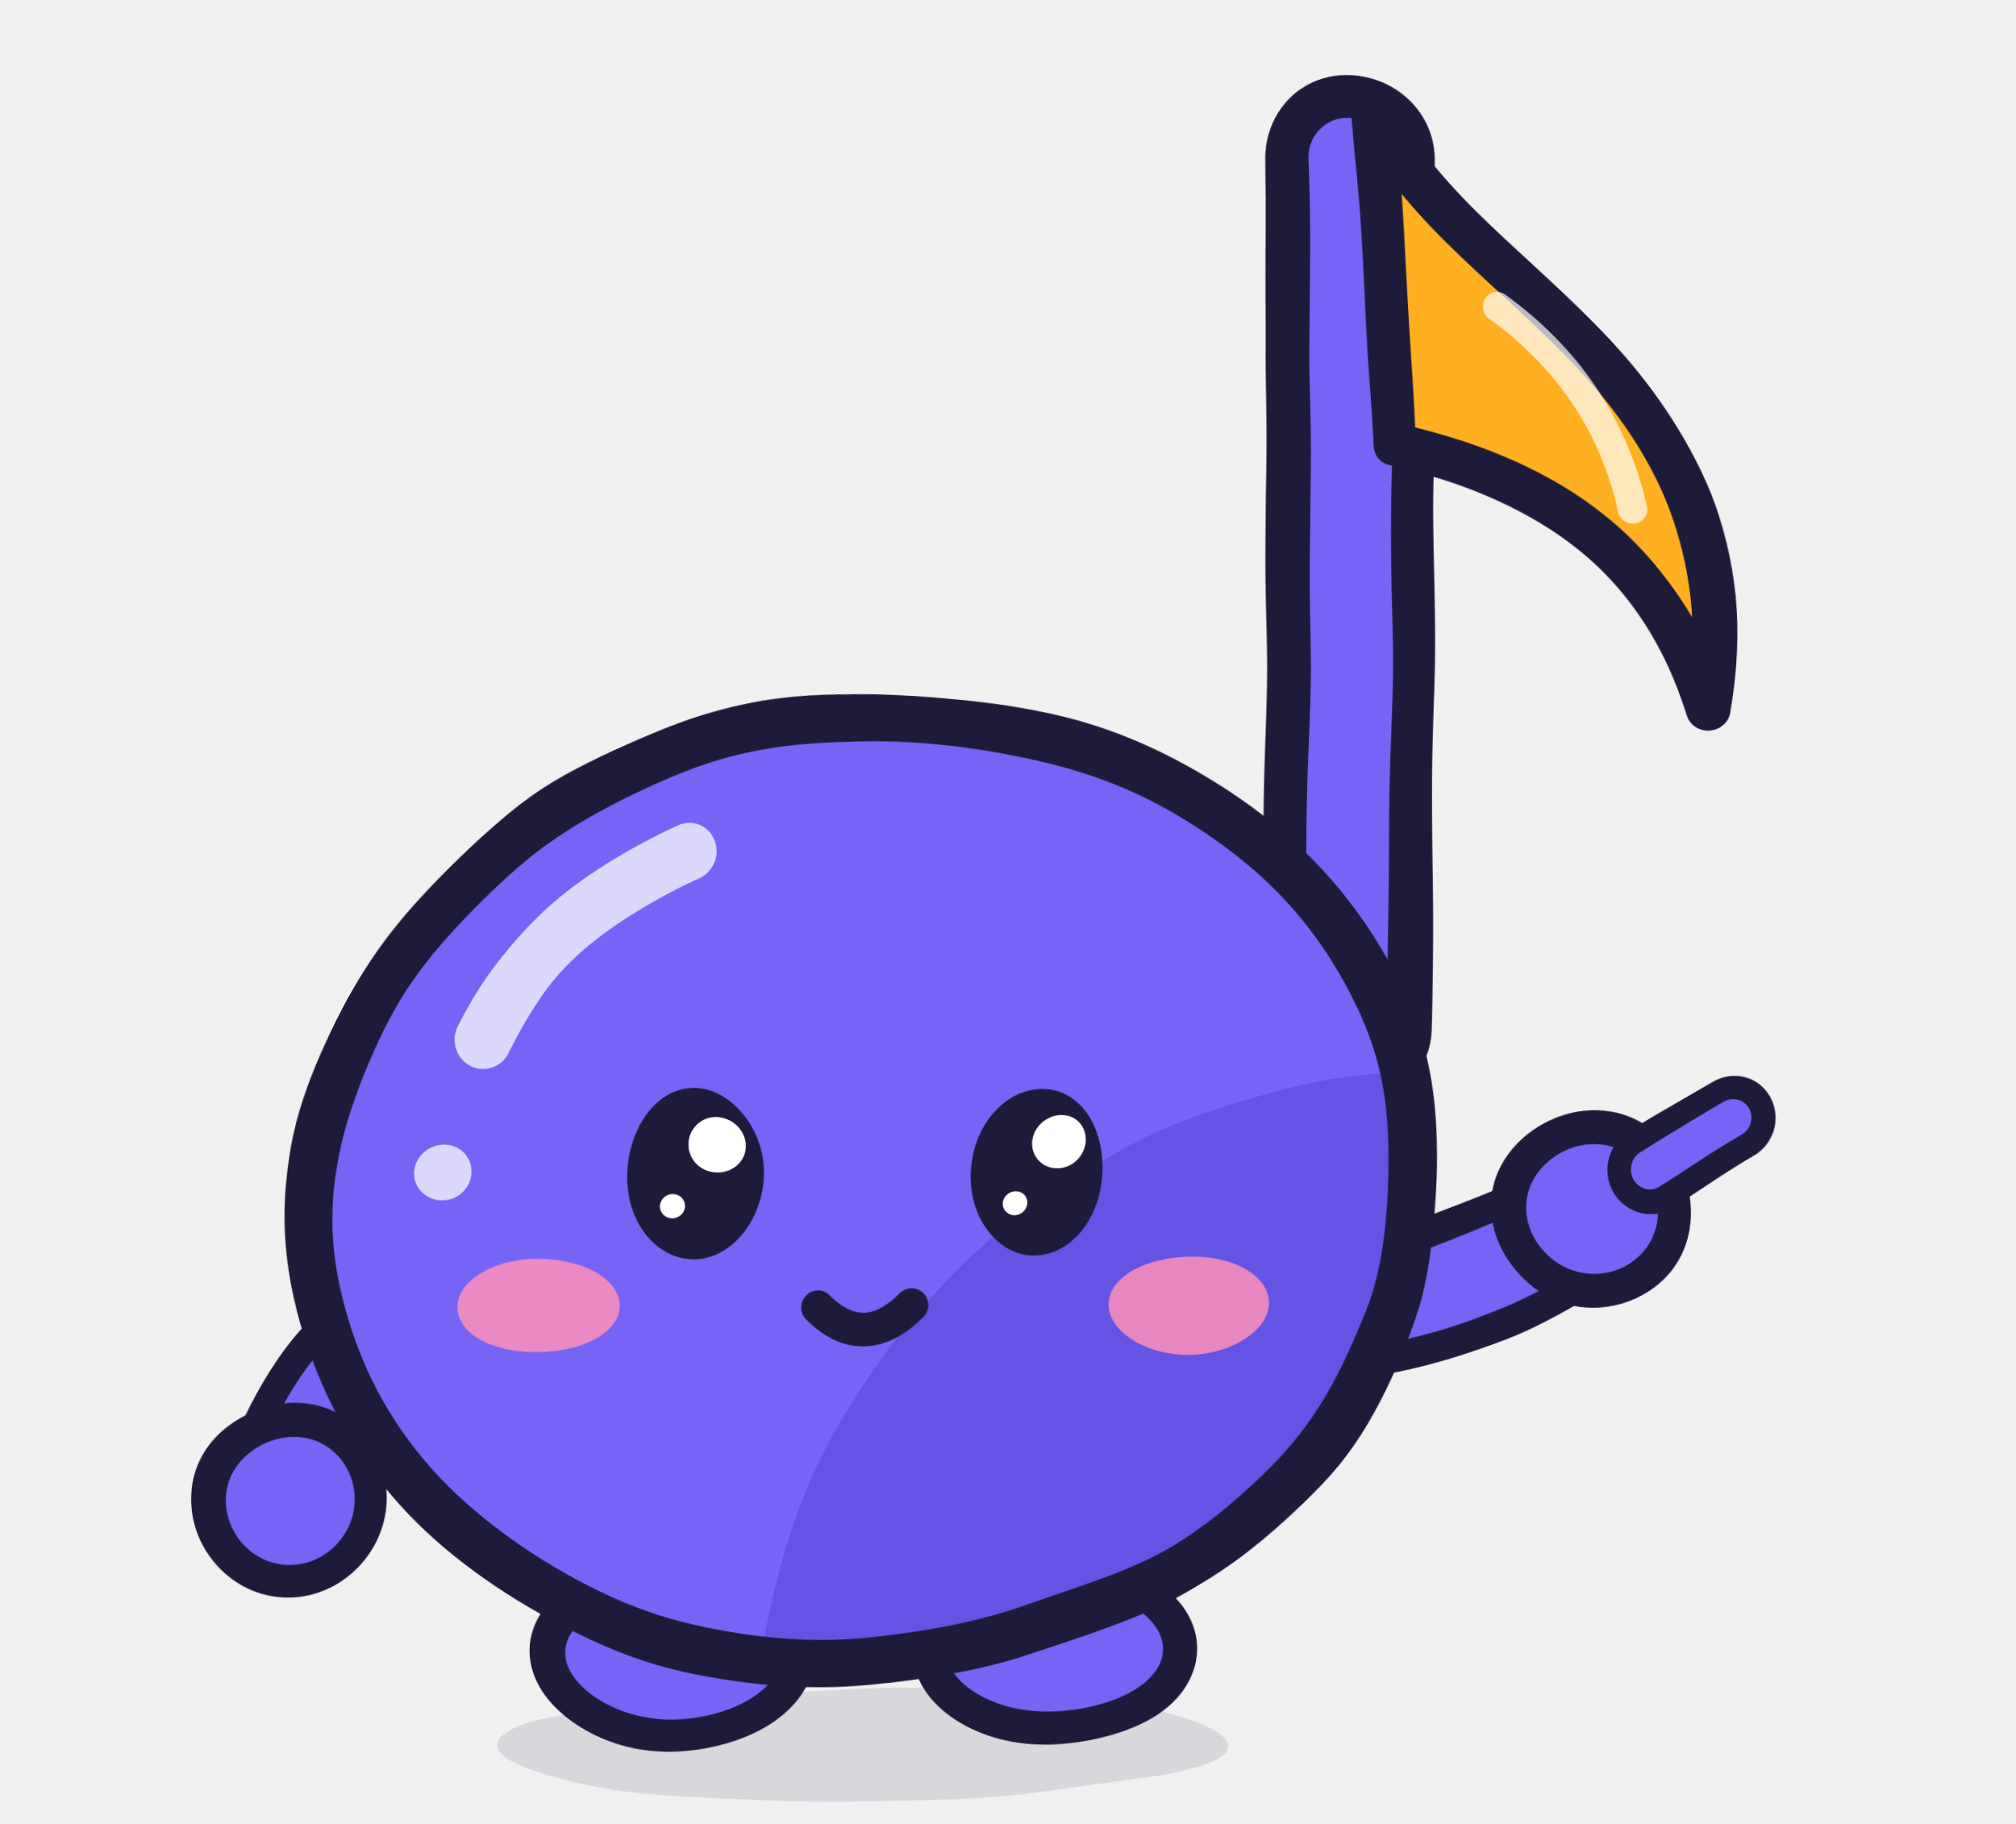
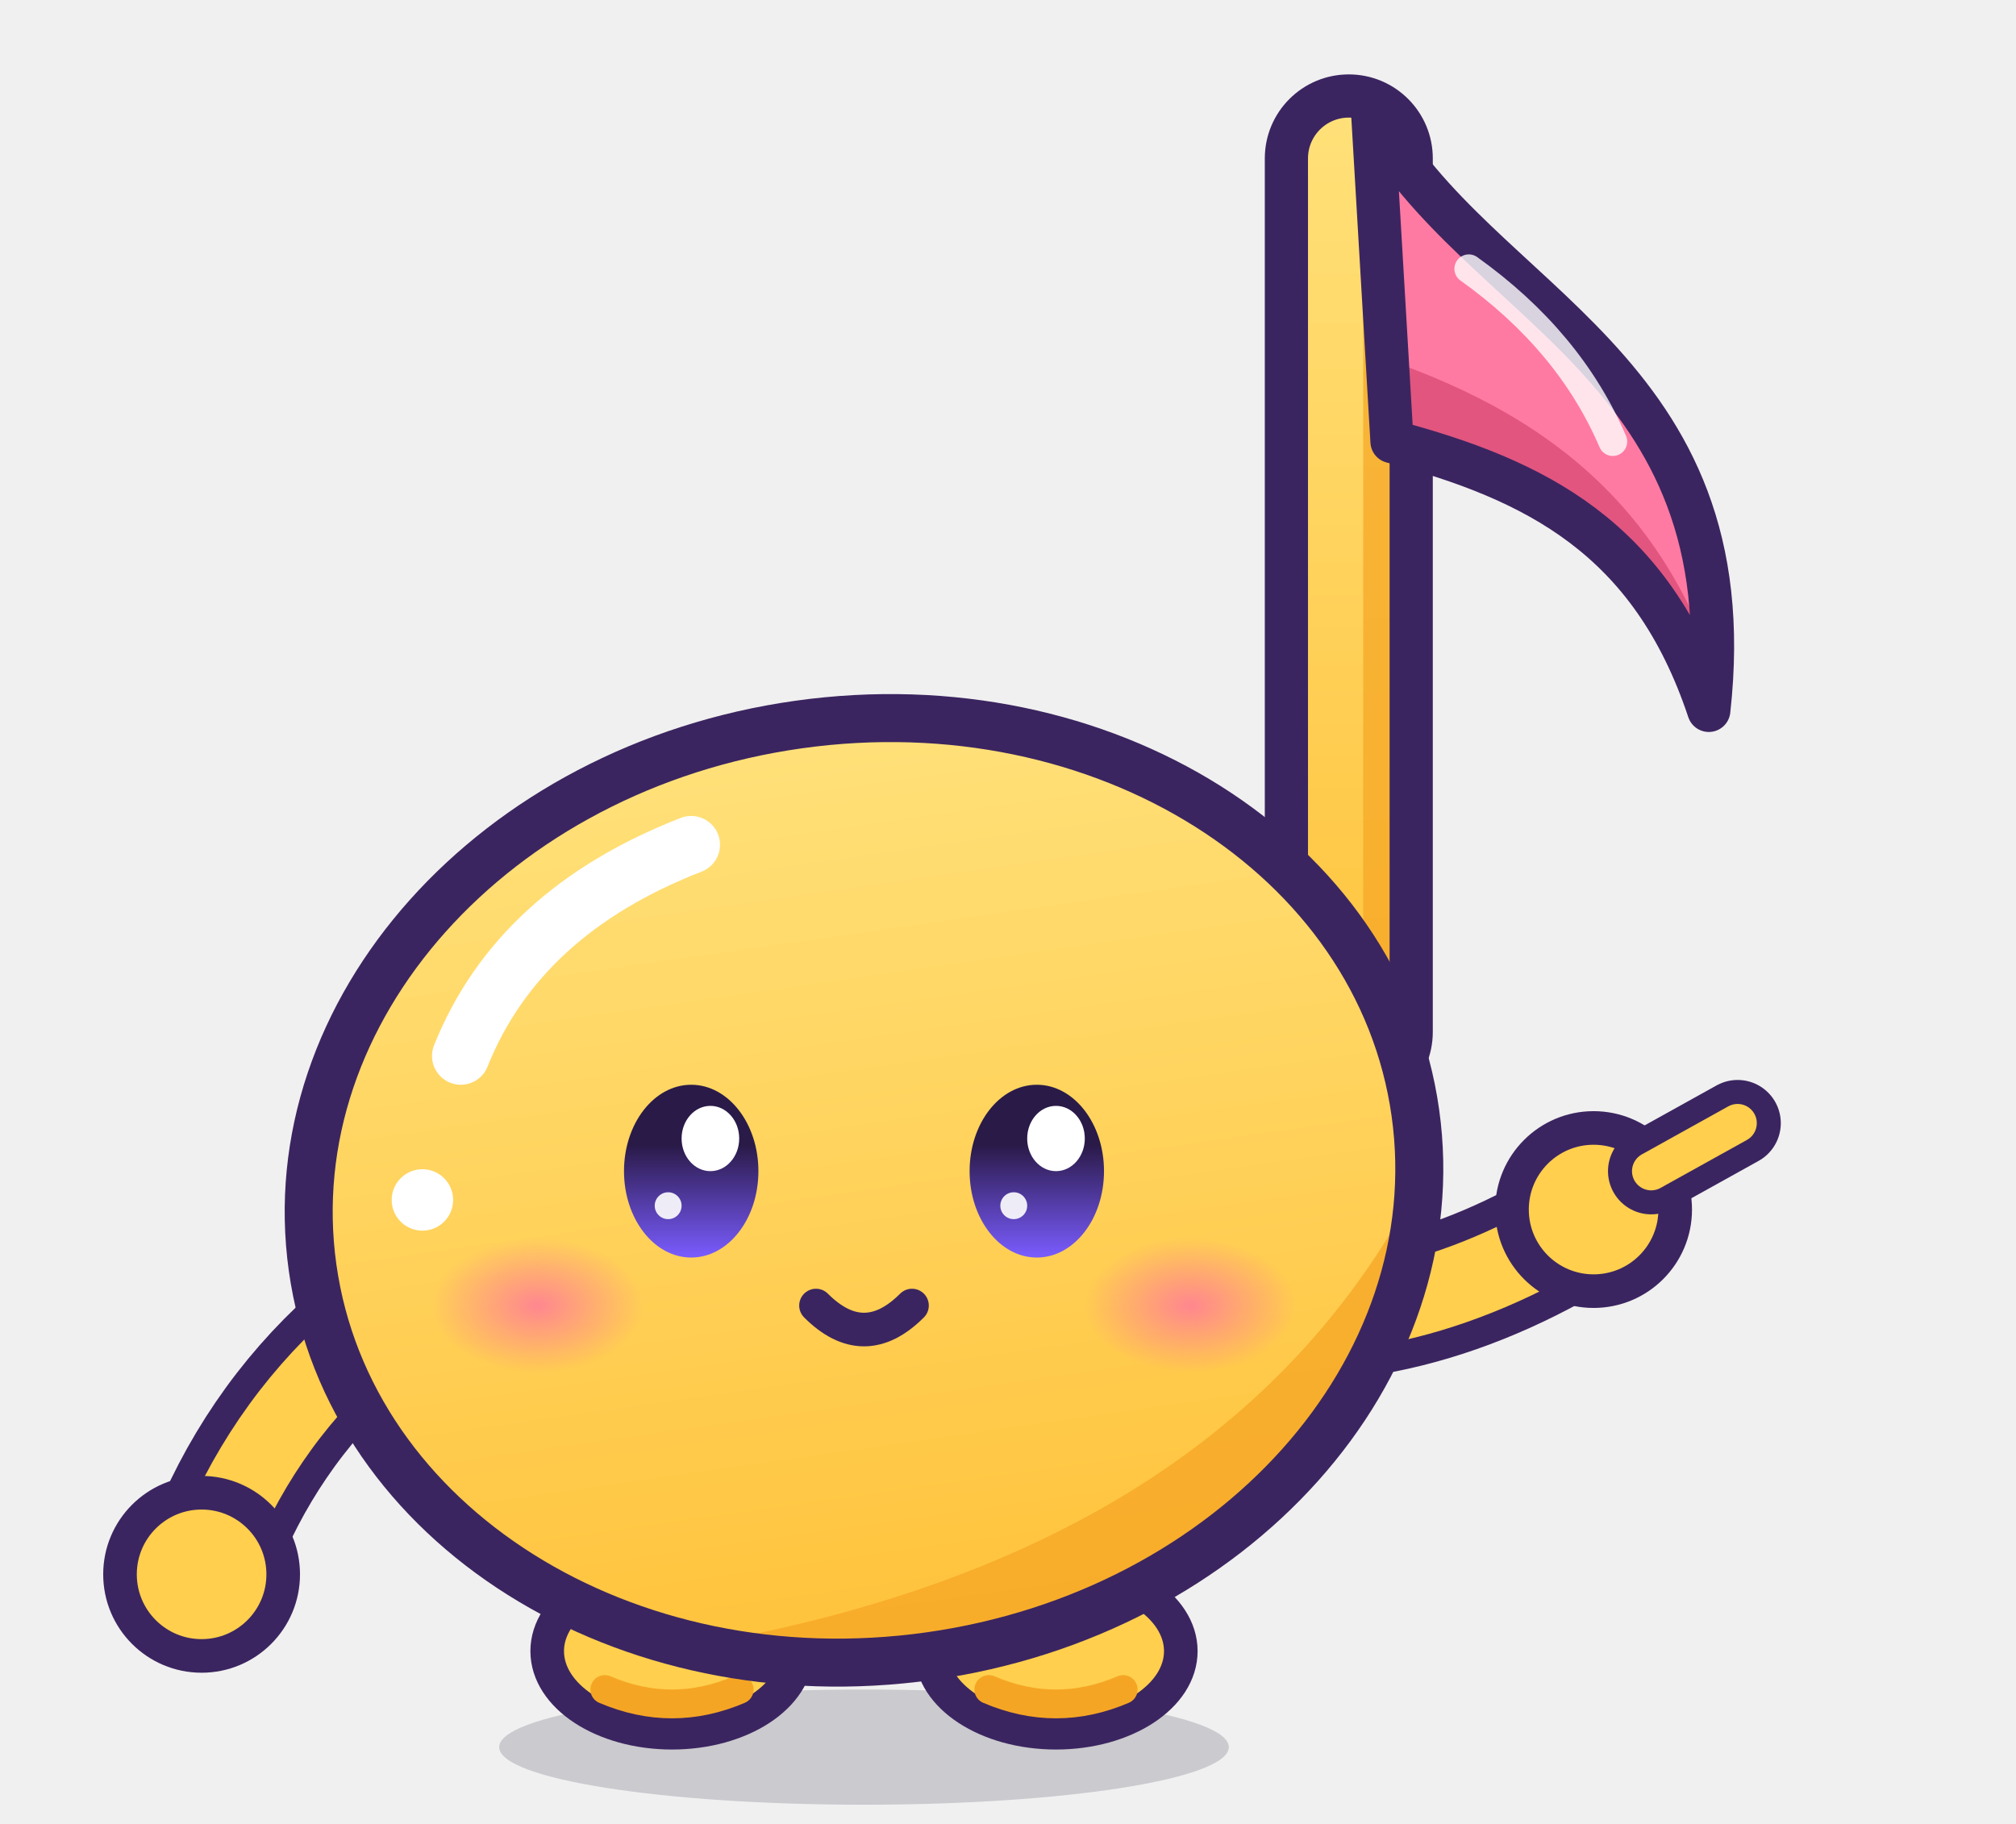
<svg xmlns="http://www.w3.org/2000/svg" viewBox="10 30 210 190">
  <defs>
-     <filter id="w" x="-10%" y="-10%" width="120%" height="120%">
-       <feTurbulence type="fractalNoise" baseFrequency="0.03" numOctaves="2" seed="7" />
-       <feDisplacementMap in="SourceGraphic" scale="2" />
-     </filter>
+     <linearGradient id="gb" x1="0" y1="0" x2="0" y2="1">
+       <stop offset="0" stop-color="#ffe17a" />
+       <stop offset="1" stop-color="#ffc23a" />
+     </linearGradient>
+     <linearGradient id="ge" x1="0" y1="0" x2="0" y2="1">
+       <stop offset=".35" stop-color="#2a1a48" />
+       <stop offset="1" stop-color="#7a5cff" />
+     </linearGradient>
+     <radialGradient id="gc">
+       <stop offset="0" stop-color="#ff7a9a" stop-opacity=".85" />
+       <stop offset="1" stop-color="#ff7a9a" stop-opacity="0" />
+     </radialGradient>
    <clipPath id="c">
      <ellipse cx="100" cy="154" rx="58" ry="49" transform="rotate(-8 100 154)" />
    </clipPath>
+     <clipPath id="cs">
+       <rect x="144" y="40" width="13" height="104" rx="6.5" />
+     </clipPath>
+     <clipPath id="cf">
+       <path d="M153 42 C 164 62 192 68 188 104 C 182 86 170 80 155 76 Z" />
+     </clipPath>
  </defs>
-   <g filter="url(#w)">
-     <ellipse cx="100" cy="212" rx="38" ry="6" fill="#1e1b3a" opacity=".12" />
-     <rect x="144" y="40" width="13" height="104" rx="6.5" fill="#7564f5" stroke="#1e1b3a" stroke-width="4.5" />
-     <path d="M153 42 C 164 62 192 68 188 104 C 182 86 170 80 155 76 Z" fill="#ffb020" stroke="#1e1b3a" stroke-width="4.5" stroke-linejoin="round" />
-     <path d="M166 62 c7 5 12 12 14 21" stroke="#fff" stroke-width="3" stroke-linecap="round" fill="none" opacity=".7" />
-     <ellipse cx="80" cy="202" rx="13" ry="8.5" fill="#7564f5" stroke="#1e1b3a" stroke-width="3.5" />
-     <ellipse cx="120" cy="202" rx="13" ry="8.5" fill="#7564f5" stroke="#1e1b3a" stroke-width="3.5" />
-     <path d="M50 170 q-8 6 -10 14" stroke="#1e1b3a" stroke-width="14" stroke-linecap="round" fill="none" />
-     <path d="M50 170 q-8 6 -10 14" stroke="#7564f5" stroke-width="8" stroke-linecap="round" fill="none" />
-     <circle cx="40" cy="186" r="8.5" fill="#7564f5" stroke="#1e1b3a" stroke-width="3.5" />
-     <path d="M154 166 q10 -2 20 -8" stroke="#1e1b3a" stroke-width="14" stroke-linecap="round" fill="none" />
-     <path d="M154 166 q10 -2 20 -8" stroke="#7564f5" stroke-width="8" stroke-linecap="round" fill="none" />
-     <circle cx="176" cy="156" r="8.5" fill="#7564f5" stroke="#1e1b3a" stroke-width="3.5" />
-     <path d="M182 152 l9 -5" stroke="#1e1b3a" stroke-width="9" stroke-linecap="round" />
-     <path d="M182 152 l9 -5" stroke="#7564f5" stroke-width="4" stroke-linecap="round" />
-     <ellipse cx="100" cy="154" rx="58" ry="49" transform="rotate(-8 100 154)" fill="#7564f5" />
-     <g clip-path="url(#c)">
-       <circle cx="160" cy="214" r="72" fill="#4f3fd0" opacity=".45" />
-     </g>
-     <ellipse cx="100" cy="154" rx="58" ry="49" transform="rotate(-8 100 154)" fill="none" stroke="#1e1b3a" stroke-width="5" />
-     <path d="M60 138 q7 -13 22 -19" stroke="#fff" stroke-width="6" stroke-linecap="round" fill="none" opacity=".75" />
-     <circle cx="56" cy="152" r="3" fill="#fff" opacity=".75" />
-     <ellipse cx="66" cy="166" rx="8.5" ry="5" fill="#ff8fb8" opacity=".85" />
-     <ellipse cx="134" cy="166" rx="8.5" ry="5" fill="#ff8fb8" opacity=".85" />
-     <ellipse cx="82" cy="152" rx="7" ry="9" fill="#1e1b3a" />
-     <circle cx="84.2" cy="148.8" r="2.9" fill="#fff" />
-     <circle cx="79.8" cy="155.4" r="1.3" fill="#fff" />
-     <ellipse cx="118" cy="152" rx="7" ry="9" fill="#1e1b3a" />
-     <circle cx="120.2" cy="148.8" r="2.9" fill="#fff" />
-     <circle cx="115.8" cy="155.4" r="1.3" fill="#fff" />
-     <path d="M95 166 q5 5 10 0" stroke="#1e1b3a" stroke-width="3.5" stroke-linecap="round" fill="none" />
+   <ellipse cx="100" cy="212" rx="38" ry="6" fill="#1e1b3a" opacity=".18" />
+   <rect x="144" y="40" width="13" height="104" rx="6.5" fill="url(#gb)" />
+   <g clip-path="url(#cs)">
+     <rect x="152" y="40" width="6" height="104" fill="#f5a524" opacity=".7" />
  </g>
+   <rect x="144" y="40" width="13" height="104" rx="6.5" fill="none" stroke="#3b2560" stroke-width="4.5" />
+   <path d="M153 42 C 164 62 192 68 188 104 C 182 86 170 80 155 76 Z" fill="#ff7aa2" />
+   <g clip-path="url(#cf)">
+     <path d="M150 66 C 170 72 184 82 190 104 L 150 104 Z" fill="#e2557f" />
+   </g>
+   <path d="M153 42 C 164 62 192 68 188 104 C 182 86 170 80 155 76 Z" fill="none" stroke="#3b2560" stroke-width="4.5" stroke-linejoin="round" />
+   <path d="M163 58 c7 5 12 11 15 18" stroke="#fff" stroke-width="3" stroke-linecap="round" fill="none" opacity=".8" />
+   <ellipse cx="80" cy="202" rx="13" ry="8.5" fill="#ffcf4d" stroke="#3b2560" stroke-width="3.5" />
+   <path d="M73 206 q7 3 14 0" stroke="#f5a524" stroke-width="3" stroke-linecap="round" fill="none" />
+   <ellipse cx="120" cy="202" rx="13" ry="8.5" fill="#ffcf4d" stroke="#3b2560" stroke-width="3.5" />
+   <path d="M113 206 q7 3 14 0" stroke="#f5a524" stroke-width="3" stroke-linecap="round" fill="none" />
+   <path d="M47 170 q-10 9 -15 22" stroke="#3b2560" stroke-width="14" stroke-linecap="round" fill="none" />
+   <path d="M47 170 q-10 9 -15 22" stroke="#ffcf4d" stroke-width="8" stroke-linecap="round" fill="none" />
+   <circle cx="31" cy="194" r="8.5" fill="#ffcf4d" stroke="#3b2560" stroke-width="3.5" />
+   <path d="M154 166 q10 -2 20 -8" stroke="#3b2560" stroke-width="14" stroke-linecap="round" fill="none" />
+   <path d="M154 166 q10 -2 20 -8" stroke="#ffcf4d" stroke-width="8" stroke-linecap="round" fill="none" />
+   <circle cx="176" cy="156" r="8.5" fill="#ffcf4d" stroke="#3b2560" stroke-width="3.5" />
+   <path d="M182 152 l9 -5" stroke="#3b2560" stroke-width="9" stroke-linecap="round" />
+   <path d="M182 152 l9 -5" stroke="#ffcf4d" stroke-width="4" stroke-linecap="round" />
+   <ellipse cx="100" cy="154" rx="58" ry="49" transform="rotate(-8 100 154)" fill="url(#gb)" />
+   <g clip-path="url(#c)">
+     <path d="M168 120 C 160 176 120 200 60 204 L 180 220 Z" fill="#f5a524" opacity=".75" />
+   </g>
+   <ellipse cx="100" cy="154" rx="58" ry="49" transform="rotate(-8 100 154)" fill="none" stroke="#3b2560" stroke-width="5" />
+   <path d="M58 140 q6 -15 24 -22" stroke="#fff" stroke-width="6" stroke-linecap="round" fill="none" />
+   <circle cx="54" cy="155" r="3.2" fill="#fff" />
+   <ellipse cx="66" cy="166" rx="11" ry="7" fill="url(#gc)" />
+   <ellipse cx="134" cy="166" rx="11" ry="7" fill="url(#gc)" />
+   <ellipse cx="82" cy="152" rx="7" ry="9" fill="url(#ge)" />
+   <ellipse cx="84" cy="148.6" rx="3" ry="3.4" fill="#fff" />
+   <circle cx="79.6" cy="155.6" r="1.4" fill="#fff" opacity=".9" />
+   <ellipse cx="118" cy="152" rx="7" ry="9" fill="url(#ge)" />
+   <ellipse cx="120" cy="148.6" rx="3" ry="3.4" fill="#fff" />
+   <circle cx="115.6" cy="155.6" r="1.4" fill="#fff" opacity=".9" />
+   <path d="M95 166 q5 5 10 0" stroke="#3b2560" stroke-width="3.5" stroke-linecap="round" fill="none" />
</svg>
